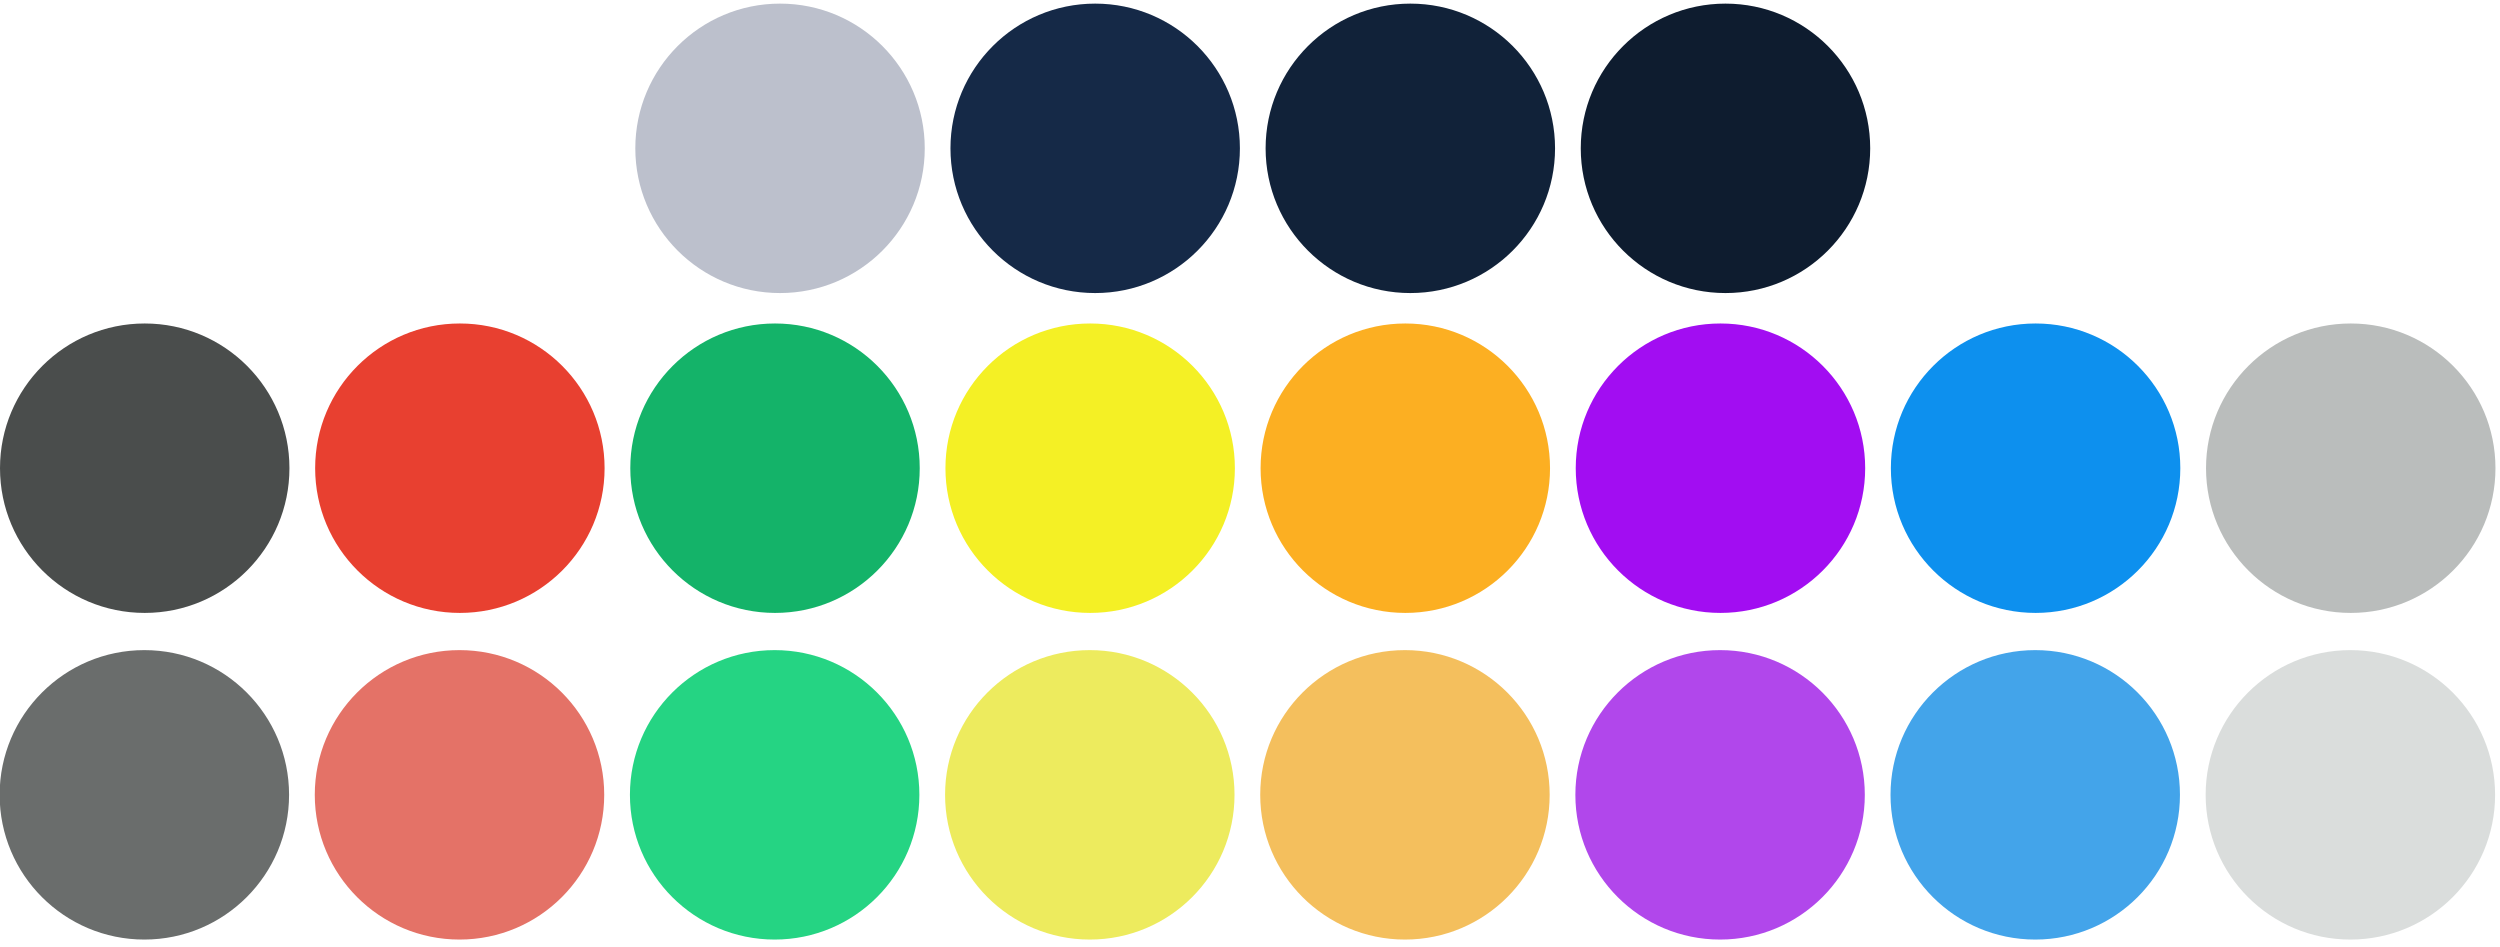
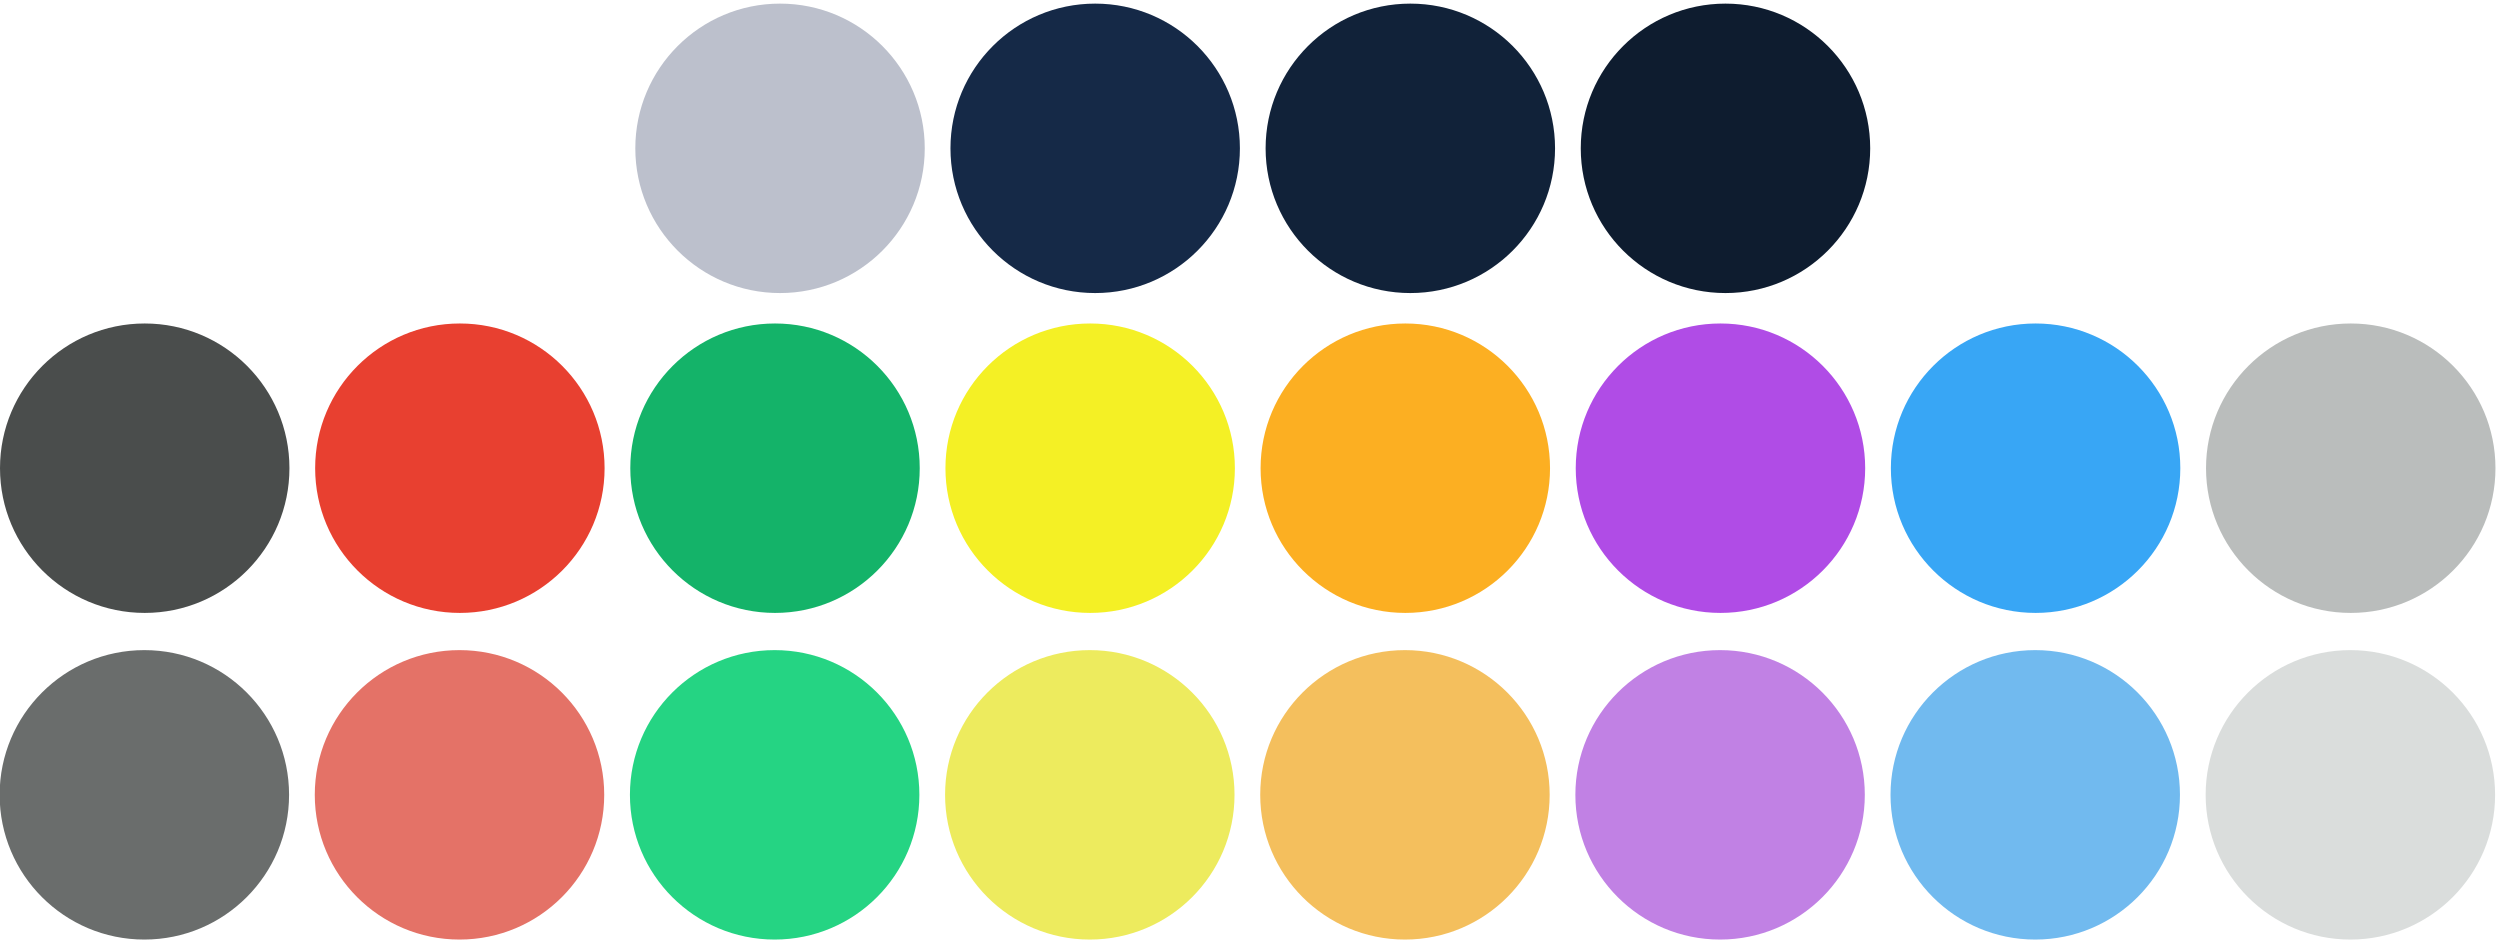
<svg xmlns="http://www.w3.org/2000/svg" width="182.819mm" height="69.249mm" viewBox="0 0 182.819 69.249" version="1.1" id="svg5">
  <defs id="defs2" />
  <g id="layer1" transform="translate(-46.35689,-73.63046)">
    <circle style="fill:#4a4d4c;fill-opacity:1;stroke-width:0.193" id="path111-35" cx="56.94" cy="107.869" r="10.583" />
    <circle style="fill:#e84030;fill-opacity:1;stroke-width:0.193" id="path111-62" cx="79.986" cy="107.869" r="10.583" />
    <circle style="fill:#14b369;fill-opacity:1;stroke-width:0.193" id="path111-9" cx="103.032" cy="107.869" r="10.583" />
    <circle style="fill:#f4f025;fill-opacity:1;stroke-width:0.193" id="path111-1" cx="126.078" cy="107.869" r="10.583" />
    <circle style="fill:#fcaf22;fill-opacity:1;stroke-width:0.193" id="path111-2" cx="149.124" cy="107.869" r="10.583" />
-     <circle style="fill:#a20df2;fill-opacity:1;stroke-width:0.193" id="path111-70" cx="172.17" cy="107.869" r="10.583" />
-     <circle style="fill:#0d90ee;fill-opacity:1;stroke-width:0.193" id="path111-93" cx="195.215" cy="107.869" r="10.583" />
+     <circle style="fill:#B04CE6;fill-opacity:1;stroke-width:0.193" id="path111-70" cx="172.17" cy="107.869" r="10.583" />
+     <circle style="fill:#38A6F5;fill-opacity:1;stroke-width:0.193" id="path111-93" cx="195.215" cy="107.869" r="10.583" />
    <circle style="fill:#babdbc;fill-opacity:1;stroke-width:0.193" id="path111-93-6" cx="218.261" cy="107.869" r="10.583" />
    <circle style="fill:#6a6d6c;fill-opacity:1;stroke-width:0.193" id="path111-35-9" cx="56.913" cy="131.755" r="10.583" />
    <circle style="fill:#e47267;fill-opacity:1;stroke-width:0.193" id="path111-62-22" cx="79.959" cy="131.755" r="10.583" />
    <circle style="fill:#25d483;fill-opacity:1;stroke-width:0.193" id="path111-9-8" cx="103.005" cy="131.755" r="10.583" />
    <circle style="fill:#edeb5e;fill-opacity:1;stroke-width:0.193" id="path111-1-9" cx="126.051" cy="131.755" r="10.583" />
    <circle style="fill:#f4bf5d;fill-opacity:1;stroke-width:0.193" id="path111-2-7" cx="149.097" cy="131.755" r="10.583" />
-     <circle style="fill:#b147eb;fill-opacity:1;stroke-width:0.193" id="path111-70-3" cx="172.143" cy="131.755" r="10.583" />
-     <circle style="fill:#43a4ea;fill-opacity:1;stroke-width:0.193" id="path111-93-61" cx="195.189" cy="131.755" r="10.583" />
+     <circle style="fill:#C181E4;fill-opacity:1;stroke-width:0.193" id="path111-70-3" cx="172.143" cy="131.755" r="10.583" />
+     <circle style="fill:#71BAEF;fill-opacity:1;stroke-width:0.193" id="path111-93-61" cx="195.189" cy="131.755" r="10.583" />
    <circle style="fill:#dadddc;fill-opacity:1;stroke-width:0.193" id="path111-93-6-2" cx="218.234" cy="131.755" r="10.583" />
    <circle style="fill:#bcc0cc;fill-opacity:1;stroke-width:0.193" id="path111-9-9-2" cx="103.399" cy="84.478" r="10.583" />
    <circle style="fill:#152947;fill-opacity:1;stroke-width:0.193" id="path111-1-1-0" cx="126.445" cy="84.478" r="10.583" />
    <circle style="fill:#112239;fill-opacity:1;stroke-width:0.193" id="path111-2-2-2" cx="149.491" cy="84.478" r="10.583" />
    <circle style="fill:#0e1c2f;fill-opacity:1;stroke-width:0.193" id="path111-70-7-3" cx="172.537" cy="84.478" r="10.583" />
  </g>
</svg>
